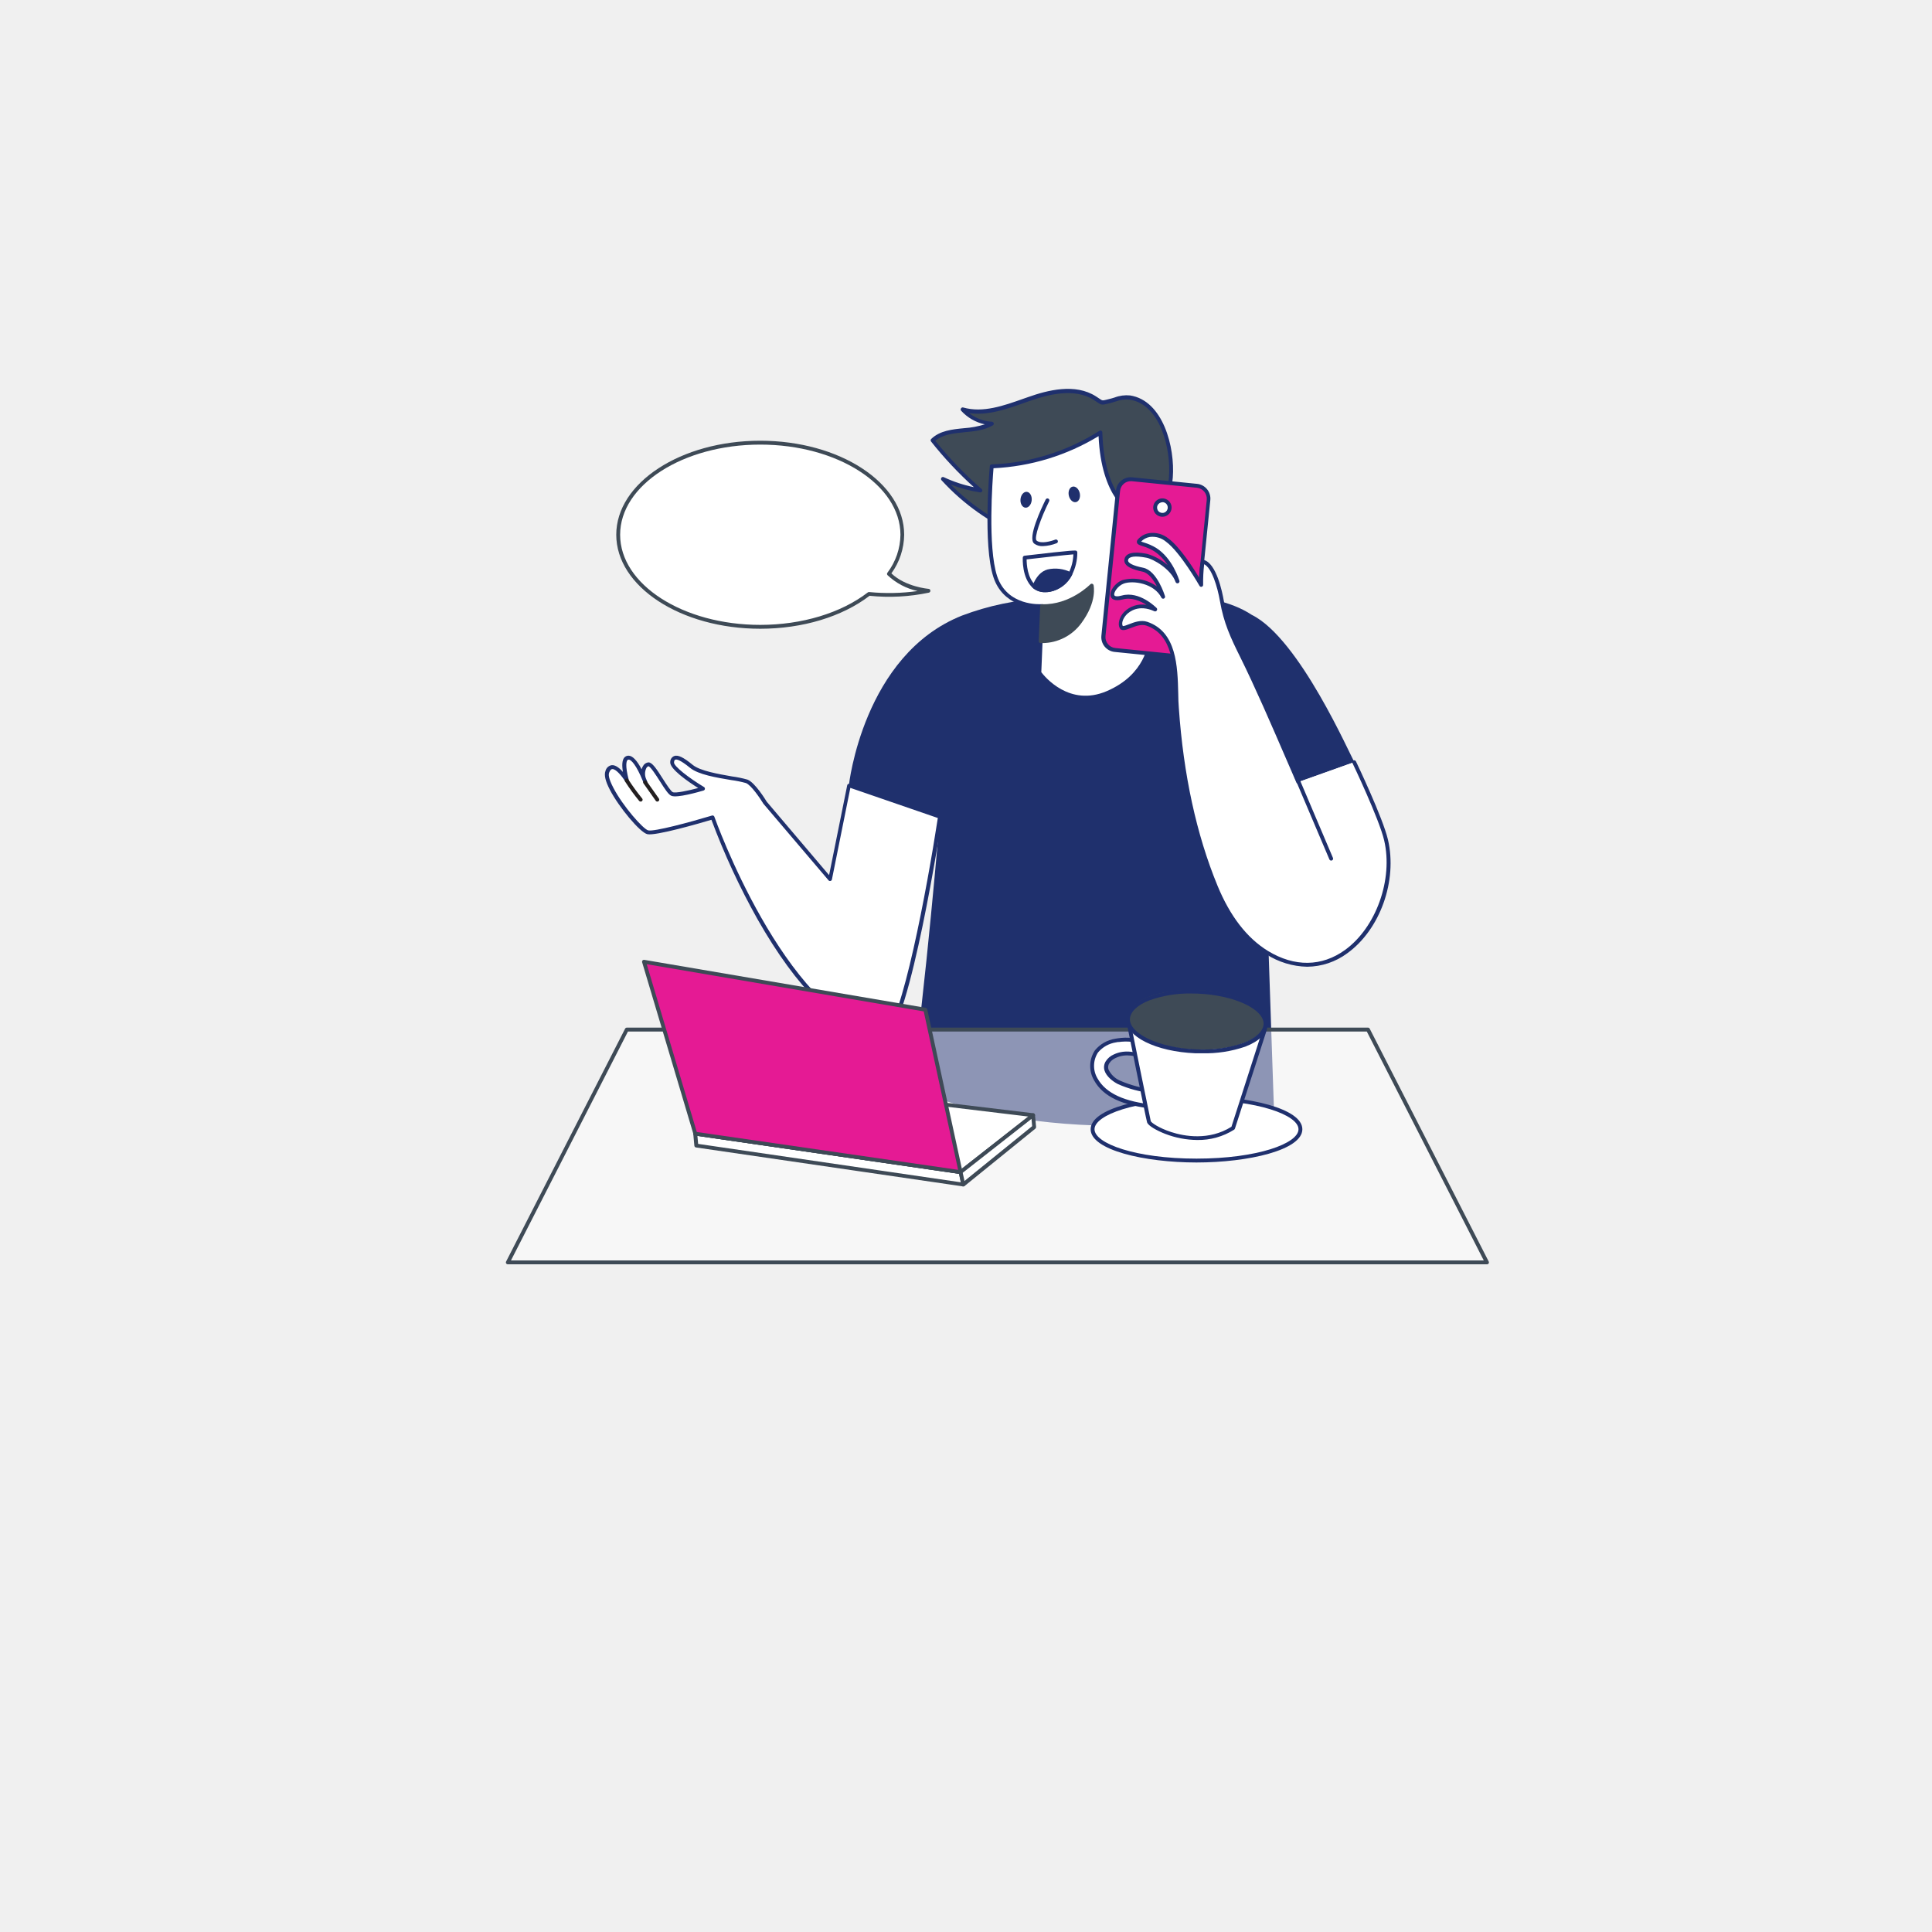
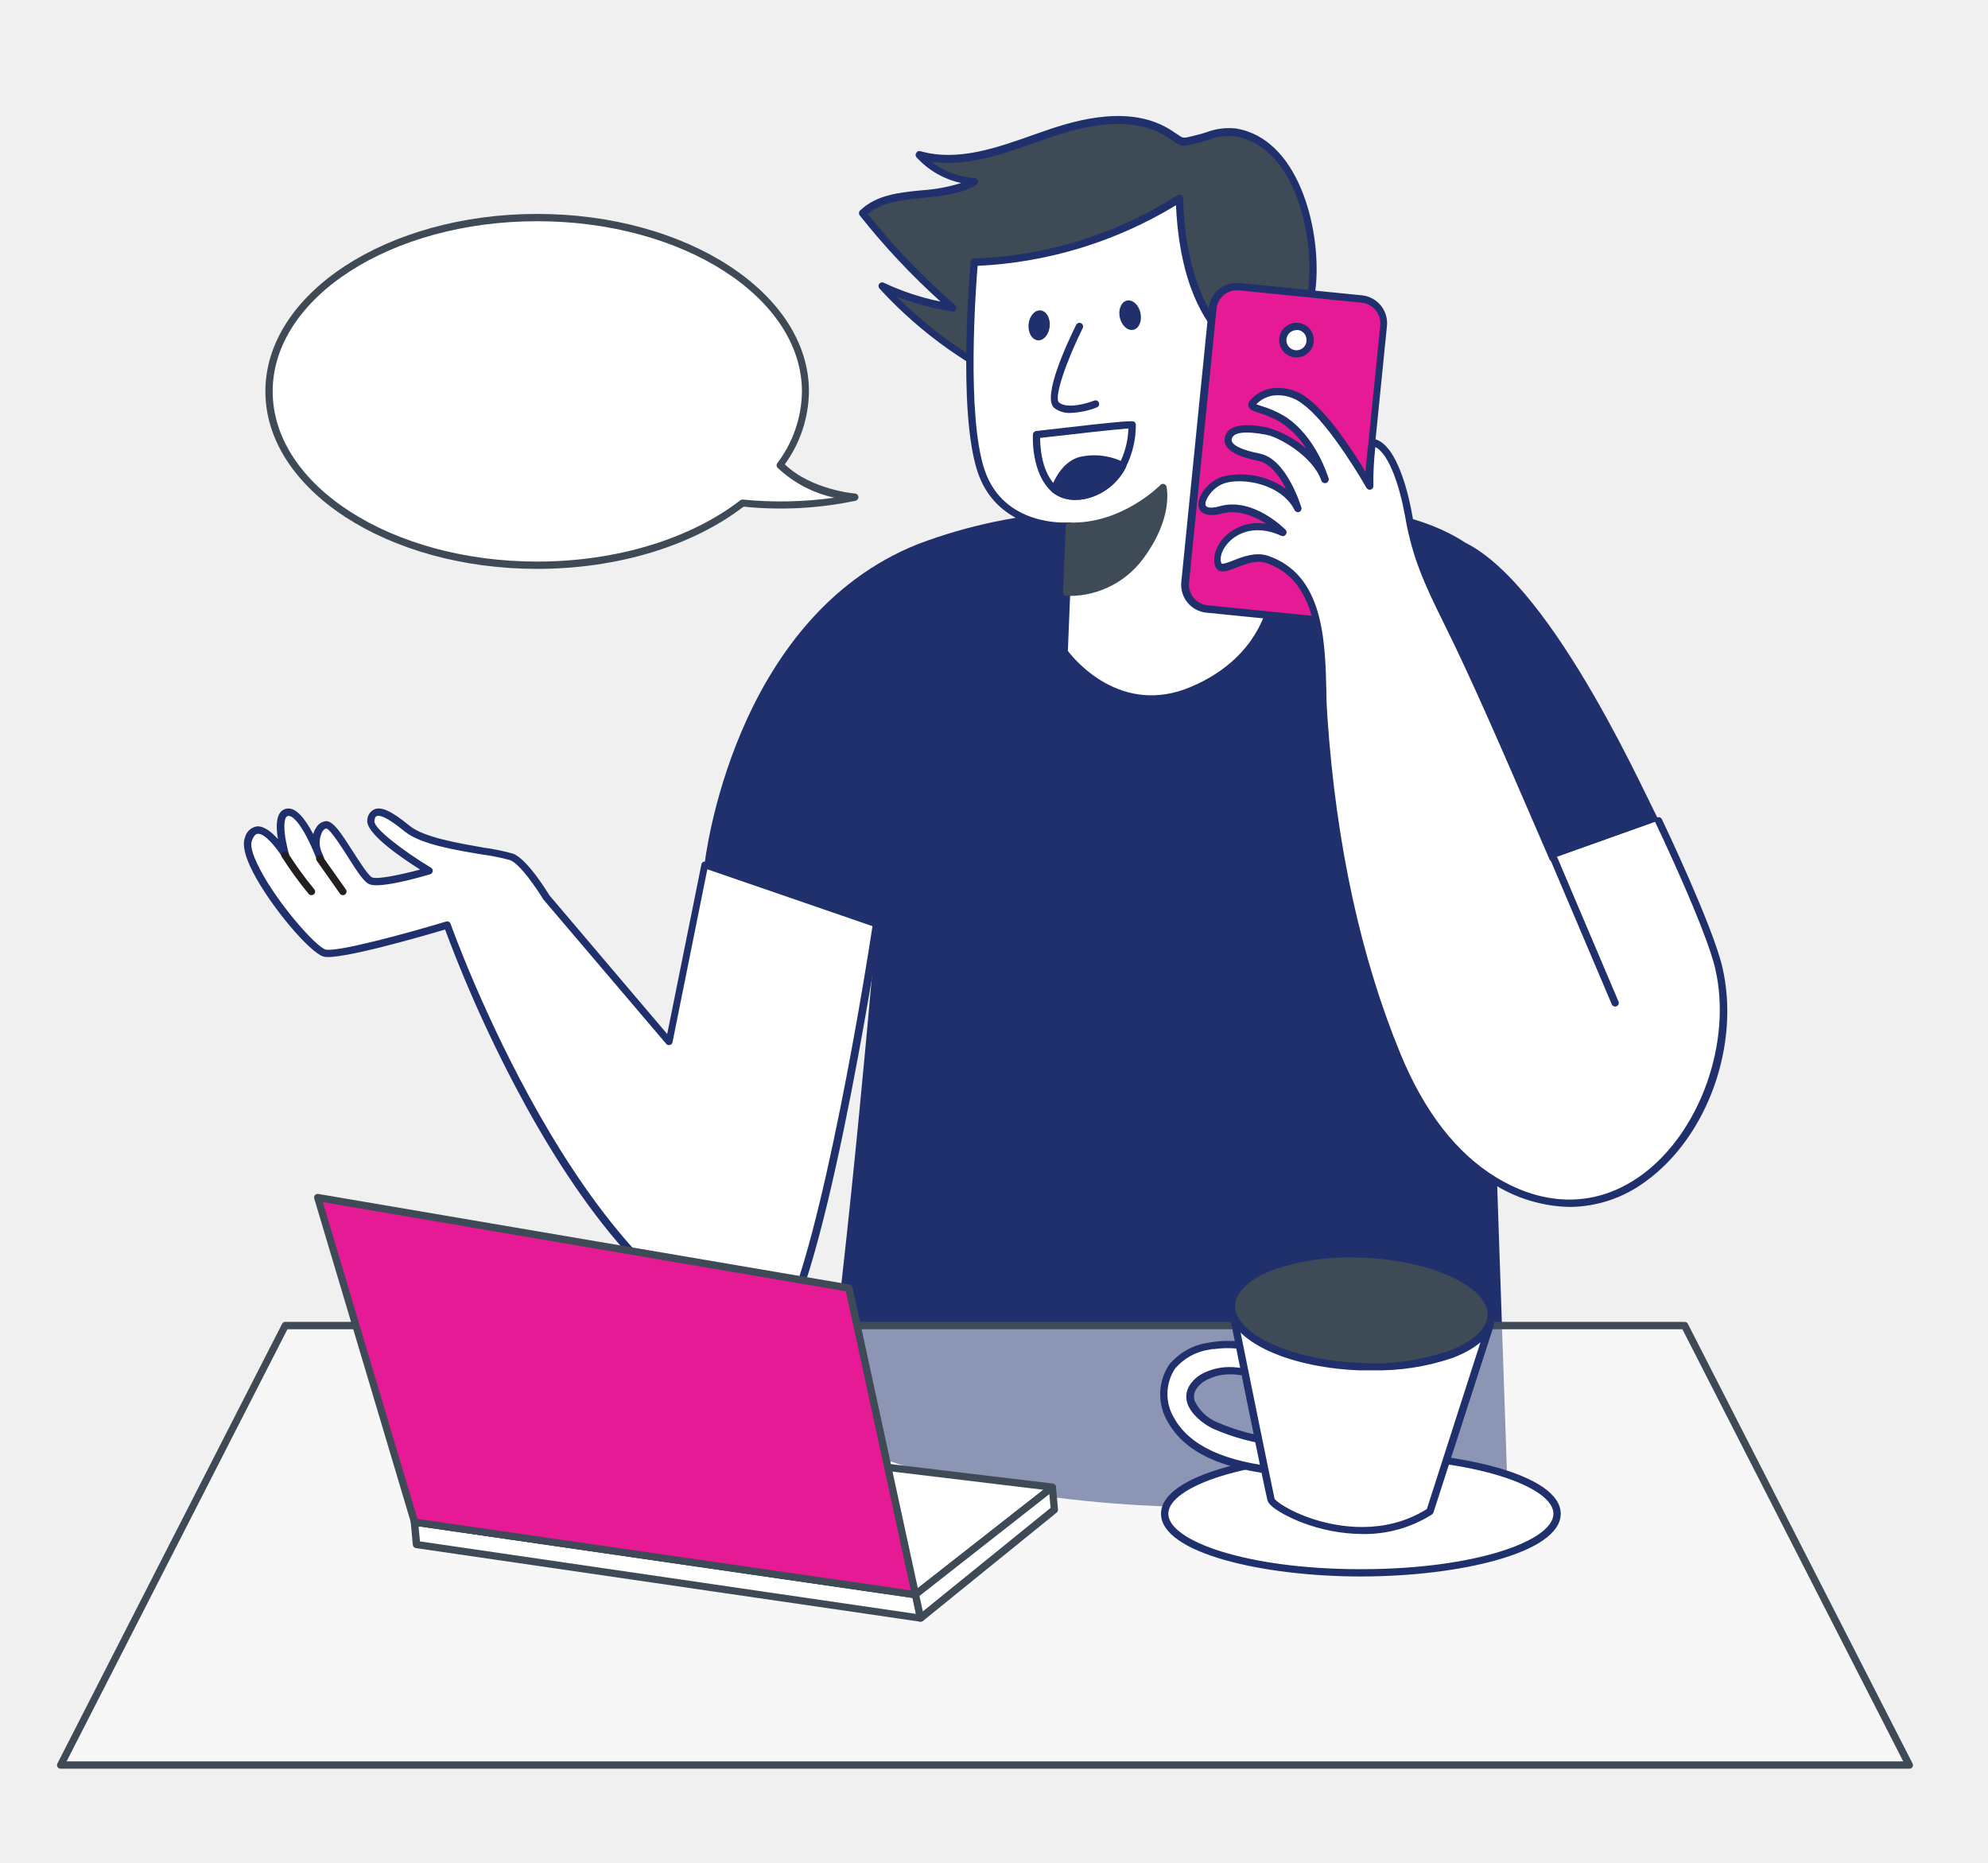
- <svg xmlns="http://www.w3.org/2000/svg" viewBox="0 0 500 500">
+ <svg xmlns="http://www.w3.org/2000/svg" viewBox="123.111 84.734 272.507 255.327">
  <g id="_66_calling" data-name="#66_calling" transform="matrix(1, 0, 0, 1, 58.11864, 63.95983)">
    <path d="M268.89,141.63l23.52-8.37c-1-1.41-14.18-32-26.58-38.1C255,88,234.89,89.32,212.16,90.91a70.21,70.21,0,0,0-21.31,4.44c-25.62,10.18-29.28,43.93-29.28,43.93l23.57,8.13s-3.83,45.85-7.44,69.82c0,0,29.53,17.39,93.91,6.73C271.61,224,269,148.41,268.89,141.63Z" style="fill: rgb(31, 48, 109);" />
    <polygon points="210.86 110.13 221.58 162.1 239.55 102.1 210.86 110.13" style="fill: rgb(31, 48, 109);" />
    <path d="M221.58,162.6h0a.51.51,0,0,1-.47-.4l-10.72-52a.5.5,0,0,1,.35-.58l28.69-8a.49.49,0,0,1,.49.13.47.47,0,0,1,.12.49l-18,60A.5.5,0,0,1,221.58,162.6Zm-10.14-52.11,10.23,49.58,17.14-57.25Z" style="fill: rgba(31, 48, 109, 0);" />
    <path d="M234.24,39c-2-.28-3.35.46-5.16.9-2.38.58-1.71.64-3.83-.73-5-3.2-11.5-1.76-17.07.2s-11.5,4.35-17.17,2.73a11.14,11.14,0,0,0,7.56,3.62c-4.66,2.72-11.44.62-15.32,4.38A97,97,0,0,0,195.57,63,34.84,34.84,0,0,1,185.91,60a58.39,58.39,0,0,0,20.32,14.34c5.64,2.48,11.75,4.26,17.9,3.85,9.89-.67,20-8.44,20.78-18.65C245.44,52.57,242.79,40.19,234.24,39Z" style="fill: rgb(62, 74, 86);" />
    <path d="M222.33,78.78c-4.92,0-10.27-1.3-16.3-4a58.68,58.68,0,0,1-20.49-14.46.5.5,0,0,1,.58-.79,34.69,34.69,0,0,0,7.8,2.59,97.84,97.84,0,0,1-11.06-11.79.5.5,0,0,1,0-.67c2.26-2.19,5.43-2.5,8.5-2.8a23.22,23.22,0,0,0,5.39-1,11.49,11.49,0,0,1-6.15-3.55.48.48,0,0,1,0-.59.49.49,0,0,1,.56-.22c5.1,1.45,10.45-.45,15.63-2.29l1.24-.43c4.92-1.74,12.1-3.63,17.5-.15l.8.53c.86.59.85.58,2,.3l.68-.17c.47-.11.91-.24,1.34-.38a8.74,8.74,0,0,1,4-.53h0C242.89,39.7,246,51.81,245.4,59.61c-.84,11-11.68,18.46-21.24,19.11C223.56,78.76,222.94,78.78,222.33,78.78ZM187.9,61.43a58.68,58.68,0,0,0,18.53,12.48c6.64,2.92,12.42,4.16,17.66,3.81,11.75-.8,19.69-10.06,20.32-18.18.57-7.43-2.29-18.94-10.24-20.08h0a7.73,7.73,0,0,0-3.58.5c-.44.14-.91.28-1.4.4l-.66.16c-1.46.37-1.61.35-2.77-.44l-.78-.52c-5-3.24-11.9-1.41-16.63.25l-1.24.44c-4.73,1.68-9.62,3.41-14.44,2.69a10.55,10.55,0,0,0,5.93,2.25.5.5,0,0,1,.46.38.49.49,0,0,1-.24.55c-2.19,1.28-4.8,1.54-7.33,1.78-2.86.29-5.57.55-7.56,2.22a97.39,97.39,0,0,0,12,12.48.49.49,0,0,1,.13.58.5.5,0,0,1-.53.29A35.71,35.71,0,0,1,187.9,61.43Z" style="fill: rgb(31, 48, 109);" />
    <path d="M211.57,92.89l-.71,17.24s6.94,9.75,17.58,5.24,11.11-13.27,11.11-13.27l-3.42-32.86s-8.94-3-9.47-21.26a55.66,55.66,0,0,1-28.12,8.76s-1.84,20.18.92,28.54S211.57,92.89,211.57,92.89Z" fill="#fff" />
    <path d="M222.9,117.05c-7.62,0-12.39-6.55-12.45-6.63a.49.49,0,0,1-.09-.31l.69-16.7c-2.12,0-9.62-.55-12.07-8-2.75-8.36-1-27.91-.94-28.73a.5.5,0,0,1,.48-.46,55.56,55.56,0,0,0,27.85-8.66.49.49,0,0,1,.79.39c.27,9.23,2.75,14.39,4.78,17.11a10.77,10.77,0,0,0,4.35,3.69.5.5,0,0,1,.34.42L240,102.05c0,.17-.6,9.2-11.4,13.78A14.58,14.58,0,0,1,222.9,117.05ZM211.37,110c.89,1.18,7.29,9,16.88,4.93,10.23-4.34,10.79-12.75,10.8-12.84l-3.38-32.48c-1.61-.71-8.76-4.75-9.48-20.7A57.51,57.51,0,0,1,199,57.22c-.25,3-1.53,20.41.93,27.9,2.6,7.88,11.23,7.3,11.61,7.27a.5.5,0,0,1,.38.14.5.5,0,0,1,.15.38Z" style="fill: rgb(31, 48, 109);" />
    <path d="M231.5,77.92a9,9,0,0,0,6.79-1,9.61,9.61,0,0,0,4.42-8.32,8.2,8.2,0,0,0-.6-3.57,4.28,4.28,0,0,0-2.61-2.39,6.84,6.84,0,0,0-4.27.69c-2,.8-2.15,1.91-3.42,3.43.14-.13.27-.55.4-.68" fill="#fff" />
    <path d="M233.71,78.7a9.19,9.19,0,0,1-2.33-.3.5.5,0,1,1,.25-1,8.39,8.39,0,0,0,6.4-.92,9.07,9.07,0,0,0,4.18-7.9,7.56,7.56,0,0,0-.56-3.35,3.8,3.8,0,0,0-2.29-2.12c-1.21-.34-2.5.11-3.94.67a4.26,4.26,0,0,0-2.3,2,14.54,14.54,0,0,1-.87,1.21l-.09.1a.5.5,0,0,1-.73-.68l0,0s.07-.13.1-.2a1.69,1.69,0,0,1,.3-.48.76.76,0,0,1,.19-.12l.24-.34a5.23,5.23,0,0,1,2.76-2.4,7.33,7.33,0,0,1,4.58-.7,4.78,4.78,0,0,1,2.93,2.66,8.55,8.55,0,0,1,.65,3.8,10.07,10.07,0,0,1-4.66,8.73A9.4,9.4,0,0,1,233.71,78.7Z" fill="#231f20" />
    <path d="M211.2,102a12.13,12.13,0,0,0,10.14-5c4.11-5.51,3.08-9.4,3.08-9.4s-5.34,5.57-12.85,5.31Z" style="fill: rgb(62, 74, 86);" />
    <path d="M211.69,102.47c-.31,0-.49,0-.54,0a.5.5,0,0,1-.45-.52l.38-9.06a.48.48,0,0,1,.51-.48c7.2.22,12.41-5.1,12.47-5.15a.5.5,0,0,1,.48-.14.52.52,0,0,1,.36.36c0,.16,1,4.18-3.16,9.82A12.58,12.58,0,0,1,211.69,102.47Zm.36-9.07-.33,8.07a11.77,11.77,0,0,0,9.22-4.79c2.76-3.69,3.11-6.63,3.09-8.05a18.87,18.87,0,0,1-11.94,4.77Z" style="fill: rgb(62, 74, 86);" />
    <path d="M213,65.53s-4.71,9.46-3.13,10.8,5.33-.17,5.33-.17" fill="#fff" />
    <path d="M211.76,77.38a3.44,3.44,0,0,1-2.25-.67c-1.75-1.48,1.86-9.1,3-11.41a.51.51,0,0,1,.67-.22.5.5,0,0,1,.23.67c-2.19,4.4-4,9.55-3.26,10.19,1.11.94,3.86.14,4.83-.25a.51.51,0,0,1,.65.28.5.5,0,0,1-.28.65A10.86,10.86,0,0,1,211.76,77.38Z" style="fill: rgb(31, 48, 109);" />
    <ellipse cx="219.91" cy="64" rx="1.45" ry="2.05" transform="translate(-8.57 48.02) rotate(-12.23)" style="fill: rgb(31, 48, 109);" />
    <ellipse cx="206.27" cy="65.84" rx="2.05" ry="1.45" transform="matrix(0.09, -1, 1, 0.09, 123.03, 265.72)" style="fill: rgb(31, 48, 109);" />
    <path d="M212.41,89.3a4.81,4.81,0,0,1-3.21-1.08c-2.91-2.59-2.63-7.68-2.62-7.89a.5.5,0,0,1,.44-.47c13.16-1.54,13.29-1.42,13.5-1.23a.52.52,0,0,1,.17.38h0a12.7,12.7,0,0,1-1.39,5.83,8.2,8.2,0,0,1-5.7,4.35A6.91,6.91,0,0,1,212.41,89.3Zm-4.84-8.49c0,1.21.19,4.79,2.27,6.65a4.27,4.27,0,0,0,3.58.75,7.22,7.22,0,0,0,5-3.83,11.51,11.51,0,0,0,1.25-4.87C217.94,79.63,211.76,80.32,207.57,80.81ZM220.19,79h0Zm0,0h0Z" style="fill: rgb(31, 48, 109);" />
    <path d="M218.86,84.62c-2.37,4.42-7.27,5-9.33,3.23.68-1.72,1.78-3.46,3.57-3.95A8.41,8.41,0,0,1,218.86,84.62Z" style="fill: rgb(31, 48, 109);" />
    <path d="M212.41,89.3a4.86,4.86,0,0,1-3.21-1.08.48.48,0,0,1-.13-.55c.92-2.36,2.24-3.79,3.9-4.25a9,9,0,0,1,6.1.75.44.44,0,0,1,.26.29.48.48,0,0,1,0,.39,8.2,8.2,0,0,1-5.7,4.35A6.91,6.91,0,0,1,212.41,89.3Zm-2.28-1.61a4.58,4.58,0,0,0,3.29.53,7.13,7.13,0,0,0,4.73-3.37,7.8,7.8,0,0,0-4.92-.47C212,84.73,210.92,85.84,210.13,87.69Z" style="fill: rgb(31, 48, 109);" />
    <path d="M192.54,108.85c.12,1.05-7.4,38.56-7.4,38.56" fill="#231f20" />
    <path d="M185.14,147.9H185a.48.48,0,0,1-.39-.58c3-14.84,7.4-37.31,7.4-38.43a.48.48,0,0,1,.44-.54.51.51,0,0,1,.55.45c.11,1.08-6.16,32.44-7.42,38.71A.48.48,0,0,1,185.14,147.9Z" style="fill: rgb(31, 48, 109);" />
    <rect x="229.24" y="60.82" width="23.55" height="44.38" rx="3.33" transform="translate(9.5 -23.67) rotate(5.73)" style="fill: rgb(229, 26, 148);" />
    <path d="M247.54,106.45l-.39,0-16.8-1.69a3.83,3.83,0,0,1-3.43-4.19L230.69,63a3.84,3.84,0,0,1,4.19-3.43l16.8,1.69a3.83,3.83,0,0,1,3.43,4.2L251.34,103a3.83,3.83,0,0,1-3.8,3.45Zm-13-45.88a2.78,2.78,0,0,0-1.79.64,2.83,2.83,0,0,0-1,1.91l-3.77,37.53a2.84,2.84,0,0,0,2.54,3.1l16.8,1.69h0a2.83,2.83,0,0,0,3.1-2.54l3.77-37.52a2.85,2.85,0,0,0-2.54-3.11l-16.8-1.69Z" style="fill: rgb(31, 48, 109);" />
    <path d="M292.41,133.26s6.91,14.47,8.24,20.15c4.13,17.6-11.67,40.86-30.81,29.16-6.28-3.83-10.49-10.35-13.28-17.15-5.95-14.49-8.93-30.54-10-46.12-.49-7,.81-18.88-7.82-21.82-2.78-1-6,2.07-6.65.81-1.09-2.17,2.76-7.26,8.83-4.48,0,0-4.22-4.35-8.56-3.12s-2.48-3.11.27-4.08c2.49-.88,8.29-.13,10.32,3.94,0,0-1.91-6.36-5.28-7.06s-4.49-1.6-4.29-2.61c.34-1.77,3.45-1.36,5.29-1s6.73,3.07,8,6.61c0,0-1.64-5.6-5.77-8.2-2.58-1.63-4.69-1.41-4.15-2.25s3.54-3,7.34-.23,8.83,11.63,8.83,11.63,0-6.12.54-6c2.91.73,4.42,7.85,4.82,10.15.94,5.45,2.69,9.25,5.22,14.33,4.71,9.49,10.31,22.78,14.53,32.47" fill="#fff" />
    <path d="M280.18,186.23a20.33,20.33,0,0,1-10.6-3.23c-5.62-3.43-10.15-9.28-13.48-17.39-5.46-13.27-8.84-28.84-10.05-46.27-.08-1.13-.11-2.37-.15-3.68-.18-6.84-.4-15.34-7.33-17.71-1.33-.45-2.85.15-4.08.63s-2.37.93-2.86-.06-.1-2.79,1.17-4.1a6.59,6.59,0,0,1,5.76-1.85c-1.55-1-3.82-2-6.08-1.4s-3-.21-3.14-.78c-.44-1.37,1.16-3.56,3.11-4.25a10.66,10.66,0,0,1,8.83,1.66c-.85-1.66-2.12-3.49-3.73-3.82-2.18-.46-5-1.28-4.67-3.2.46-2.43,4.54-1.65,5.87-1.4a14.33,14.33,0,0,1,5.31,2.9,12,12,0,0,0-3.48-3.58,12.5,12.5,0,0,0-3-1.32c-.77-.25-1.28-.41-1.44-.86a.84.84,0,0,1,.13-.76,4.83,4.83,0,0,1,3-1.74,6.44,6.44,0,0,1,5,1.38c2.9,2.13,6.41,7.55,8,10.23.09-4.12.49-4.43.65-4.56a.73.73,0,0,1,.5-.11c3.25.82,4.79,8.28,5.18,10.55.93,5.39,2.65,9.12,5.17,14.2,3.8,7.65,8.13,17.66,11.94,26.48l2.61,6a.5.5,0,0,1-.26.66.51.51,0,0,1-.66-.26l-2.6-6c-3.81-8.82-8.13-18.8-11.92-26.44-2.56-5.15-4.31-8.94-5.26-14.47-.69-3.93-2.15-8.65-4.1-9.62a40.78,40.78,0,0,0-.27,5.37.5.5,0,0,1-.93.24c-.05-.08-5-8.77-8.7-11.46A5.44,5.44,0,0,0,239.47,75a4.13,4.13,0,0,0-2.27,1.19l.69.24a13.71,13.71,0,0,1,3.22,1.42c4.24,2.67,5.91,8.25,6,8.48a.5.5,0,0,1-1,.31c-1.16-3.35-5.89-6-7.57-6.27-2.86-.55-4.53-.34-4.71.6-.15.76,1.24,1.47,3.9,2,3.63.75,5.58,7.14,5.66,7.41a.5.5,0,0,1-.92.36c-1.88-3.76-7.36-4.52-9.71-3.69-1.57.56-2.72,2.31-2.5,3,.12.37.86.42,1.92.12,4.58-1.29,8.87,3.07,9.06,3.25a.51.51,0,0,1,0,.64.49.49,0,0,1-.61.17c-4.09-1.88-6.53.17-7.19.85-.94,1-1.36,2.21-1,2.95.19.13,1.08-.22,1.61-.43,1.3-.51,3.09-1.2,4.76-.63,7.59,2.59,7.83,11.48,8,18.62,0,1.3.07,2.53.15,3.64,1.2,17.32,4.56,32.79,10,46,3.25,7.91,7.65,13.6,13.08,16.92,6.85,4.18,13.93,4.09,19.93-.26,8.05-5.82,12.5-18.28,10.13-28.37-1.3-5.56-8.14-19.9-8.2-20a.5.5,0,1,1,.9-.44c.28.6,6.95,14.58,8.28,20.25,2.49,10.62-2,23.27-10.52,29.41A17.63,17.63,0,0,1,280.18,186.23Z" style="fill: rgb(31, 48, 109);" />
    <circle cx="242.72" cy="67.4" r="1.87" fill="#fff" />
    <path d="M242.72,69.78a2.38,2.38,0,1,1,2.37-2.38A2.39,2.39,0,0,1,242.72,69.78Zm0-3.75a1.38,1.38,0,1,0,1.37,1.37A1.37,1.37,0,0,0,242.72,66Z" style="fill: rgb(31, 48, 109);" />
    <path d="M286.39,158.76a.5.5,0,0,1-.46-.3l-9.22-21.71a.5.5,0,1,1,.92-.39l9.22,21.71a.5.5,0,0,1-.26.65A.48.48,0,0,1,286.39,158.76Z" style="fill: rgb(31, 48, 109);" />
    <path d="M161.57,139.28l-4.89,24.27-16.85-19.81s-2.89-4.82-4.74-5.52c-2.2-.82-11.29-1.37-14.32-3.85s-4.68-3-5-1.1,8,6.88,8,6.88-6.62,1.93-8,1.38-4.76-7.69-6.14-7.69c-.71,0-2.2,1.51-.81,4.65-1.19-3-2.89-6.38-4.33-6.38s-1.37,2.53-.47,5.9c0,0-3.63-5.91-5-2.27-1.3,3.34,8.26,15.15,10.46,15.7s16.8-3.86,16.8-3.86,17.72,50.57,43.44,57.17c6.4,1.64,15.42-57.34,15.42-57.34Z" fill="#fff" />
    <path d="M170,205.28a1.37,1.37,0,0,1-.4-.05c-10.8-2.77-21.46-13.3-31.67-31.29A183.91,183.91,0,0,1,126,148.2c-2.78.83-14.5,4.24-16.61,3.72-1.88-.46-7.31-6.92-9.69-11.52-1.15-2.22-1.52-3.81-1.12-4.84a2,2,0,0,1,1.62-1.5c1-.08,2.06.81,2.89,1.75-.29-1.78-.18-3,.31-3.65a1.41,1.41,0,0,1,1.15-.55h0c1,0,2.17,1.19,3.38,3.52a2.8,2.8,0,0,1,.39-.88,1.78,1.78,0,0,1,1.37-.91c1,0,2.06,1.63,3.76,4.29.88,1.37,2.08,3.24,2.56,3.43.73.3,4-.39,6.57-1.08-2.6-1.63-7.5-5-7.24-6.78a1.67,1.67,0,0,1,1-1.49c1-.38,2.39.3,4.8,2.27,1.94,1.59,6.7,2.38,10.18,3a28.37,28.37,0,0,1,4,.82c1.95.74,4.68,5.22,5,5.73l16.13,19,4.69-23.26a.52.52,0,0,1,.24-.34.53.53,0,0,1,.41,0l23.57,8.13a.5.5,0,0,1,.33.55c-.33,2.17-8.2,53.23-14.61,57.46A1.83,1.83,0,0,1,170,205.28Zm-43.71-58.2a.49.49,0,0,1,.47.34c.18.5,17.93,50.39,43.09,56.85a.78.78,0,0,0,.63-.16c4.8-3.17,11.29-38,14.11-56.37l-22.64-7.8-4.77,23.71a.48.48,0,0,1-.37.38.47.47,0,0,1-.5-.16l-16.85-19.81c-.83-1.36-3.16-4.85-4.54-5.37a28.22,28.22,0,0,0-3.8-.77c-3.79-.63-8.51-1.41-10.66-3.17-2.59-2.12-3.49-2.23-3.8-2.11s-.3.42-.34.7c-.14.95,3.9,4.07,7.75,6.38a.5.5,0,0,1-.12.91c-1.13.33-6.86,2-8.32,1.36-.74-.3-1.63-1.65-3-3.82-.89-1.4-2.39-3.74-2.93-3.83a1,1,0,0,0-.53.45,3.34,3.34,0,0,0,0,3c.08.18.15.36.22.54a.5.5,0,0,1-.92.39c-.09-.2-.16-.39-.23-.57-1.65-4.06-3-5.52-3.65-5.52h0a.42.42,0,0,0-.36.16c-.17.22-.65,1.25.38,5.11a.51.51,0,0,1-.29.59.5.5,0,0,1-.62-.2c-.85-1.38-2.46-3.32-3.38-3.21-.29,0-.55.32-.77.86s-.23,1.49,1.08,4c2.45,4.73,7.71,10.68,9,11,1.52.38,10.72-2.09,16.53-3.84A.4.4,0,0,1,126.28,147.08Z" style="fill: rgb(31, 48, 109);" />
    <line x1="108.86" y1="138.49" x2="112.03" y2="142.99" fill="#fff" />
    <path d="M112,143.49a.48.48,0,0,1-.41-.21l-3.17-4.5a.49.49,0,0,1,.12-.69.48.48,0,0,1,.69.12l3.17,4.49a.5.5,0,0,1-.12.7A.47.47,0,0,1,112,143.49Z" fill="#231f20" />
    <path d="M104.06,138a52.75,52.75,0,0,0,3.62,5" fill="#fff" />
    <path d="M107.68,143.49a.49.49,0,0,1-.37-.16,50.81,50.81,0,0,1-3.67-5.05.5.5,0,0,1,.14-.69.51.51,0,0,1,.7.15,53.16,53.16,0,0,0,3.56,4.91.49.49,0,0,1-.36.84Z" fill="#231f20" />
    <polygon points="104.08 202.49 295.92 202.49 326.7 262.74 73.3 262.74 104.08 202.49" style="fill: rgba(255, 255, 255, 0.49);" />
    <path d="M326.7,263.24H73.3a.5.5,0,0,1-.43-.24.5.5,0,0,1,0-.49l30.79-60.25a.48.48,0,0,1,.44-.27H295.92a.48.48,0,0,1,.44.27l30.79,60.25a.5.5,0,0,1,0,.49A.5.5,0,0,1,326.7,263.24Zm-252.58-1H325.88L295.61,203H104.39Z" style="fill: rgb(62, 74, 86);" />
    <ellipse cx="251.53" cy="228.29" rx="26.89" ry="8.1" fill="#fff" />
    <path d="M251.53,236.89c-13.46,0-27.39-3.22-27.39-8.6s13.93-8.59,27.39-8.59,27.4,3.21,27.4,8.59S265,236.89,251.53,236.89Zm0-16.19c-15.79,0-26.39,3.92-26.39,7.59s10.6,7.6,26.39,7.6,26.4-3.93,26.4-7.6S267.32,220.7,251.53,220.7Z" style="fill: rgb(31, 48, 109);" />
    <polygon points="121.82 229.41 122.09 232.48 191.18 242.58 190.48 239.36 121.82 229.41" fill="#fff" />
    <path d="M191.18,243.08h-.08L122,233a.5.5,0,0,1-.42-.45l-.28-3.07a.53.53,0,0,1,.15-.41.54.54,0,0,1,.42-.13l68.66,9.94a.51.51,0,0,1,.42.39l.69,3.22a.49.49,0,0,1-.12.45A.5.5,0,0,1,191.18,243.08Zm-68.62-11,68,9.94-.47-2.18L122.37,230Z" style="fill: rgb(62, 74, 86);" />
    <path d="M121.82,229.42s15.72-13.49,16.25-13.36,71.17,8.58,71.17,8.58l-18.76,14.72Z" fill="#fff" />
    <path d="M190.48,239.86h-.07l-68.66-9.94a.49.49,0,0,1-.41-.36.47.47,0,0,1,.15-.51c15.93-13.66,16.38-13.55,16.69-13.47,1.06.18,70.42,8.49,71.12,8.57a.53.53,0,0,1,.43.37.5.5,0,0,1-.18.52l-18.76,14.72A.51.51,0,0,1,190.48,239.86ZM123,229.08l67.36,9.75L208,225c-13.72-1.64-66.42-8-69.85-8.42C137,217.23,128.62,224.25,123,229.08Z" style="fill: rgb(62, 74, 86);" />
    <polygon points="191.18 242.58 209.52 227.71 209.24 224.64 190.48 239.36 191.18 242.58" fill="#fff" />
    <path d="M191.18,243.08a.47.47,0,0,1-.17,0,.5.5,0,0,1-.32-.37l-.7-3.22a.51.51,0,0,1,.18-.5l18.77-14.71a.49.49,0,0,1,.8.35l.28,3.06a.55.55,0,0,1-.18.44L191.49,243A.51.51,0,0,1,191.18,243.08Zm-.15-3.52.46,2.12L209,227.49l-.17-1.89Z" style="fill: rgb(62, 74, 86);" />
    <polygon points="121.82 229.41 108.54 184.93 181.36 197.35 190.48 239.36 121.82 229.41" style="fill: rgb(229, 26, 148);" />
    <path d="M190.48,239.86h-.07l-68.66-9.94a.5.5,0,0,1-.41-.35l-13.27-44.48a.52.52,0,0,1,.1-.48.5.5,0,0,1,.46-.16l72.82,12.41a.5.5,0,0,1,.4.39l9.12,42a.5.5,0,0,1-.49.61ZM122.21,229l67.63,9.79-8.9-41-71.69-12.22Z" style="fill: rgb(62, 74, 86);" />
    <path d="M231.26,205.18l-.64.11a8,8,0,0,0-5,2.8,6.9,6.9,0,0,0-.17,7.27c2.86,5.15,9.83,6.57,15.18,7.07a4.89,4.89,0,0,0,2.25-.17,1.67,1.67,0,0,0,.22-3.17,5.48,5.48,0,0,0-1.79-.5c-3.32-.55-6.84-1-9.89-2.49-1.77-.9-4.25-3-3-5.18a4.25,4.25,0,0,1,1.88-1.6c3.06-1.46,6-.35,9,.55a1.76,1.76,0,0,0,.68.1,1.23,1.23,0,0,0,.88-1.36c-.1-1.32-1.42-2.19-2.65-2.67A14,14,0,0,0,231.26,205.18Z" fill="#fff" />
    <path d="M241.56,223c-.33,0-.65,0-.95,0-8.16-.76-13.25-3.16-15.56-7.33a7.35,7.35,0,0,1,.2-7.81,8.53,8.53,0,0,1,5.27-3l.67-.11a14.25,14.25,0,0,1,7.26.79c1.05.4,2.84,1.34,3,3.09a1.71,1.71,0,0,1-1.31,1.89,2,2,0,0,1-.89-.12l-.79-.23c-2.68-.82-5.22-1.59-7.84-.33a3.75,3.75,0,0,0-1.67,1.39,1.91,1.91,0,0,0-.2,1.57,5.87,5.87,0,0,0,3,2.91,28.69,28.69,0,0,0,8.51,2.25l1.24.2a5.92,5.92,0,0,1,1.93.55,2.38,2.38,0,0,1,1.31,1.85,2.35,2.35,0,0,1-1.57,2.22A4.16,4.16,0,0,1,241.56,223Zm-10.22-17.31-.62.11a7.6,7.6,0,0,0-4.67,2.61,6.35,6.35,0,0,0-.13,6.73c2.14,3.85,7,6.08,14.78,6.81a4.48,4.48,0,0,0,2-.14,1.37,1.37,0,0,0,.94-1.22,1.38,1.38,0,0,0-.78-1,5.11,5.11,0,0,0-1.63-.45l-1.22-.19a29.33,29.33,0,0,1-8.81-2.35c-1.38-.7-3-2-3.47-3.51a2.89,2.89,0,0,1,.3-2.36,4.67,4.67,0,0,1,2.1-1.8c3-1.41,5.81-.55,8.56.28l.78.24a1.46,1.46,0,0,0,.48.08c.28,0,.47-.47.44-.82-.09-1.25-1.66-2-2.33-2.24a13.39,13.39,0,0,0-6.75-.74Z" style="fill: rgb(31, 48, 109);" />
    <path d="M233.77,199.67s5,25.12,5.45,26.63S251.54,234,261,227.93l8.29-25.68Z" fill="#fff" />
    <path d="M251.73,231.07a23.61,23.61,0,0,1-8.3-1.59c-2.08-.8-4.44-2.09-4.69-3-.41-1.51-5.25-25.64-5.46-26.66a.48.48,0,0,1,.12-.43.5.5,0,0,1,.41-.17l35.52,2.58a.5.5,0,0,1,.44.65l-8.29,25.68a.56.56,0,0,1-.21.27A17.32,17.32,0,0,1,251.73,231.07Zm-17.34-30.86c.79,3.95,5,24.62,5.31,26,.14.34,2,1.74,5.3,2.81s9.75,2.29,15.58-1.38l8-24.9Z" style="fill: rgb(31, 48, 109);" />
    <ellipse cx="251.57" cy="200.4" rx="7.71" ry="17.82" transform="matrix(0.04, -1, 1, 0.04, 41.03, 443.55)" style="fill: rgb(62, 74, 86);" />
    <path d="M253,208.63l-1.73,0c-10.26-.42-18.15-4.35-18-8.95.1-2.27,2.14-4.29,5.76-5.68a33,33,0,0,1,12.88-1.77c10.26.42,18.15,4.35,18,9-.09,2.27-2.13,4.28-5.75,5.68A32.06,32.06,0,0,1,253,208.63Zm-2.8-15.47a30.68,30.68,0,0,0-10.78,1.74c-3.18,1.22-5,3-5.12,4.79-.16,3.9,7.63,7.53,17,7.91a32.11,32.11,0,0,0,12.48-1.7c3.18-1.23,5-3,5.12-4.79.16-3.91-7.63-7.53-17-7.92Z" style="fill: rgb(31, 48, 109);" />
    <path d="M182.17,89s-6.45-.49-10.25-4.44a17.12,17.12,0,0,0,3.46-10.1c0-13.16-16.45-23.83-36.75-23.83s-36.76,10.67-36.76,23.83,16.46,23.83,36.76,23.83c11.29,0,21.4-3.31,28.14-8.51A49.35,49.35,0,0,0,182.17,89Z" fill="#fff" />
    <path d="M138.63,98.76c-20.55,0-37.26-10.91-37.26-24.33S118.08,50.1,138.63,50.1,175.88,61,175.88,74.43a17.37,17.37,0,0,1-3.31,10c3.66,3.51,9.57,4,9.63,4a.49.49,0,0,1,.46.46.5.5,0,0,1-.38.53,50,50,0,0,1-15.36.81C159.83,95.67,149.53,98.76,138.63,98.76Zm0-47.66c-20,0-36.26,10.46-36.26,23.33s16.26,23.33,36.26,23.33c10.76,0,20.91-3.06,27.84-8.4a.48.48,0,0,1,.35-.1A52.81,52.81,0,0,0,179.36,89a16.38,16.38,0,0,1-7.8-4.12.49.49,0,0,1,0-.64,16.59,16.59,0,0,0,3.36-9.81C174.88,61.56,158.62,51.1,138.63,51.1Z" style="fill: rgb(62, 74, 86);" />
  </g>
</svg>
